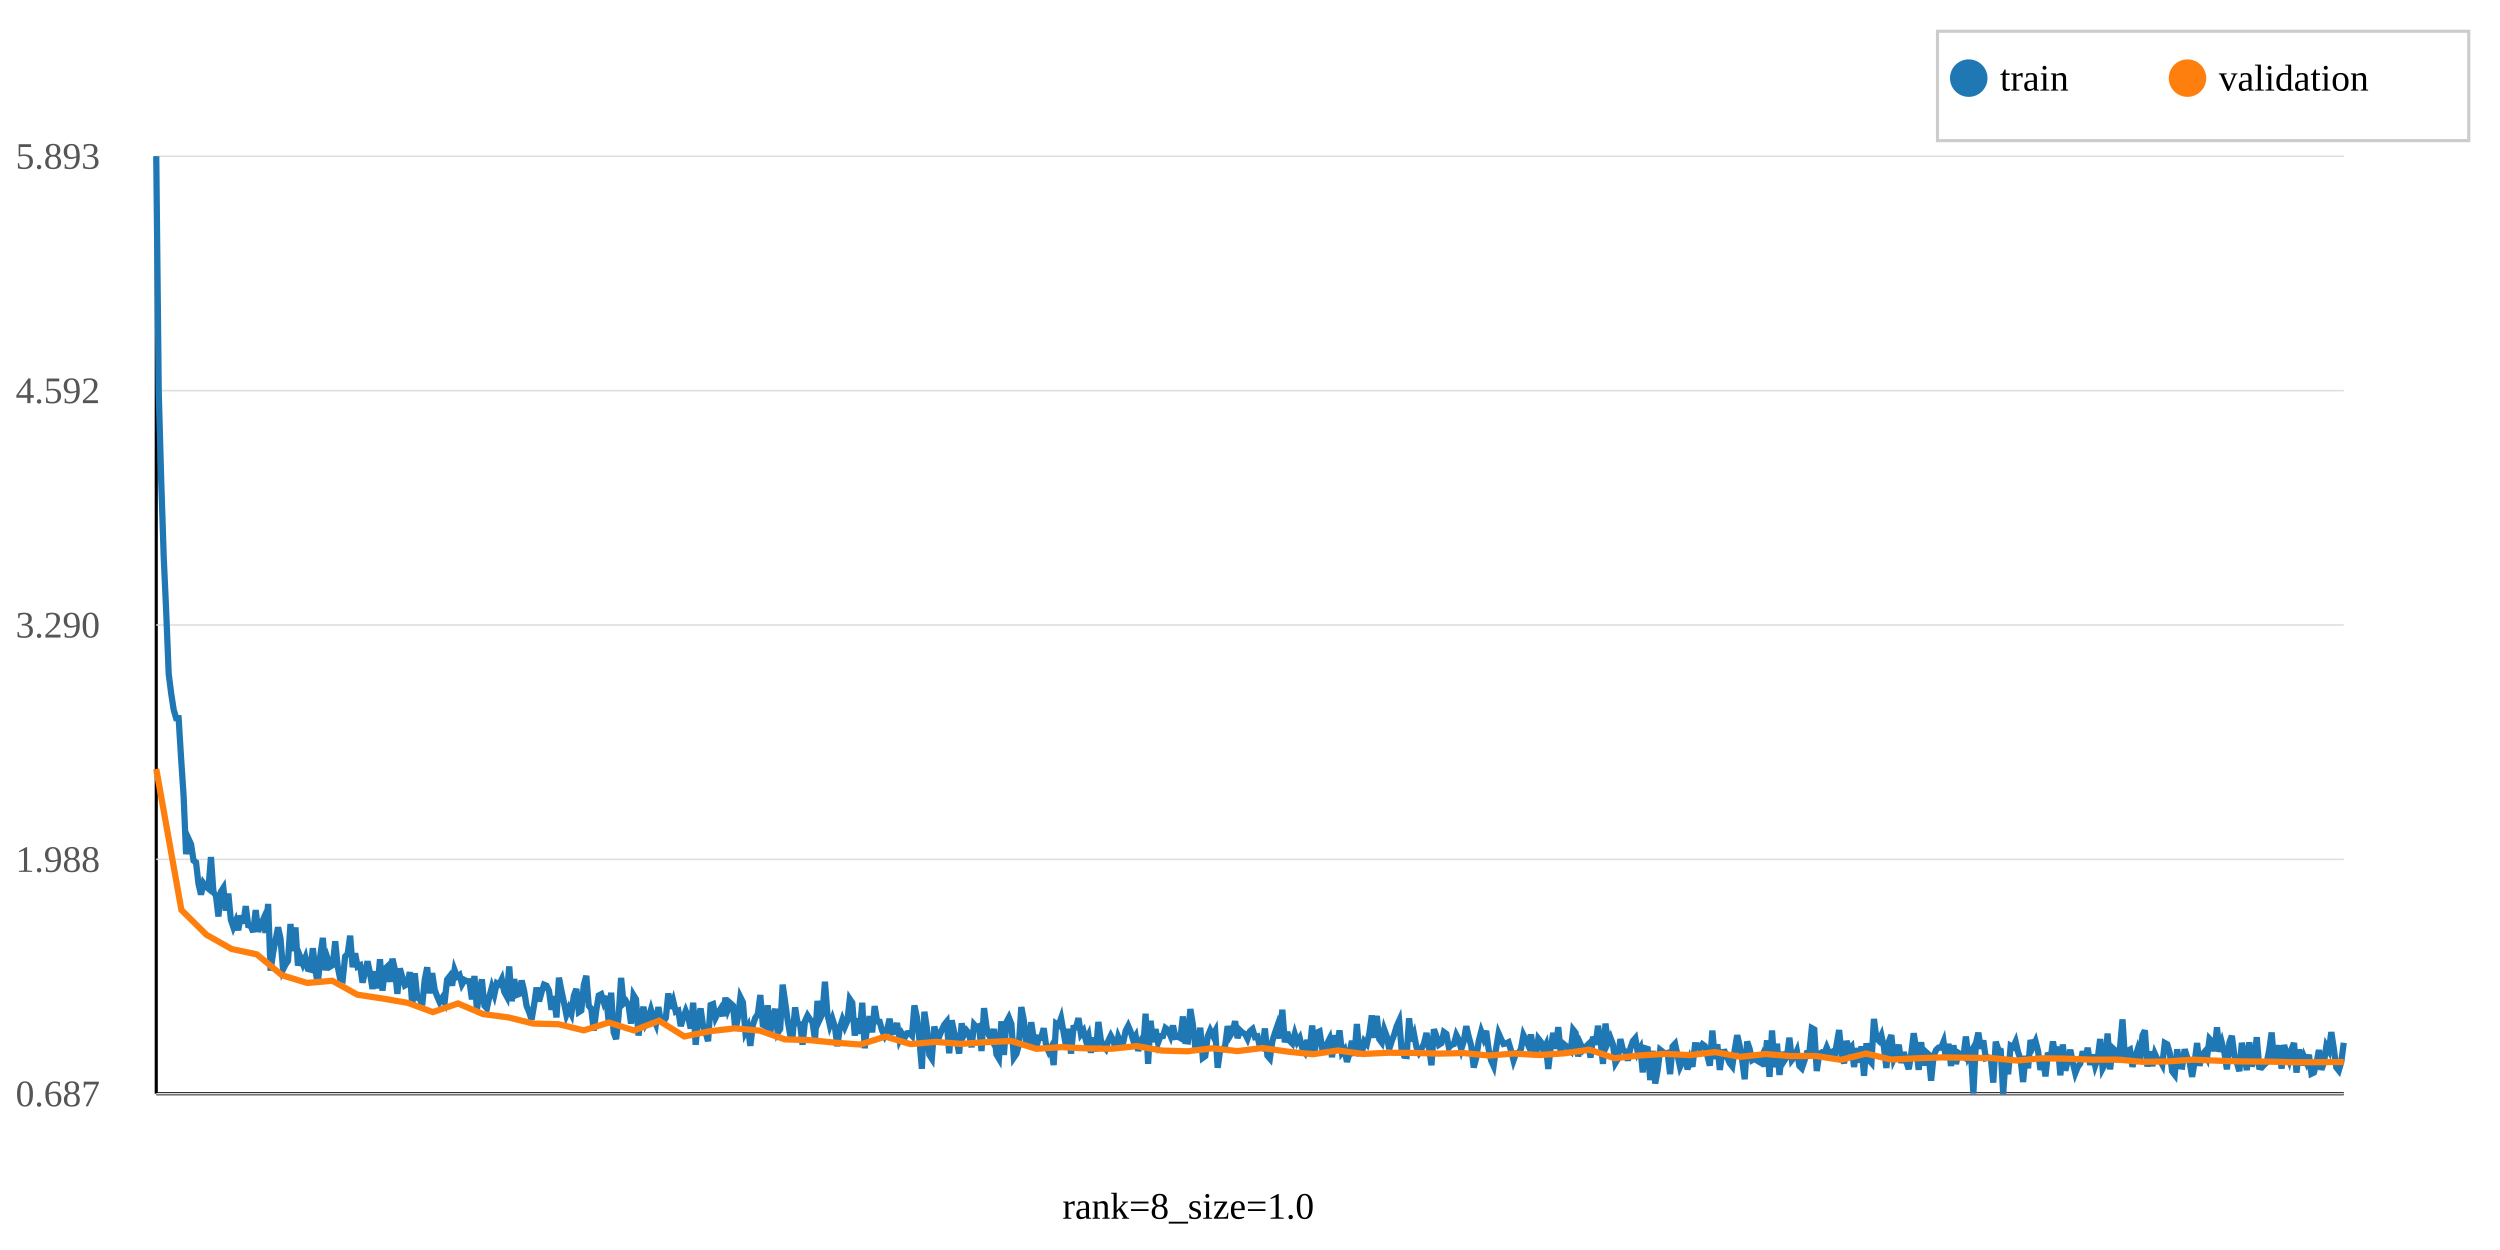
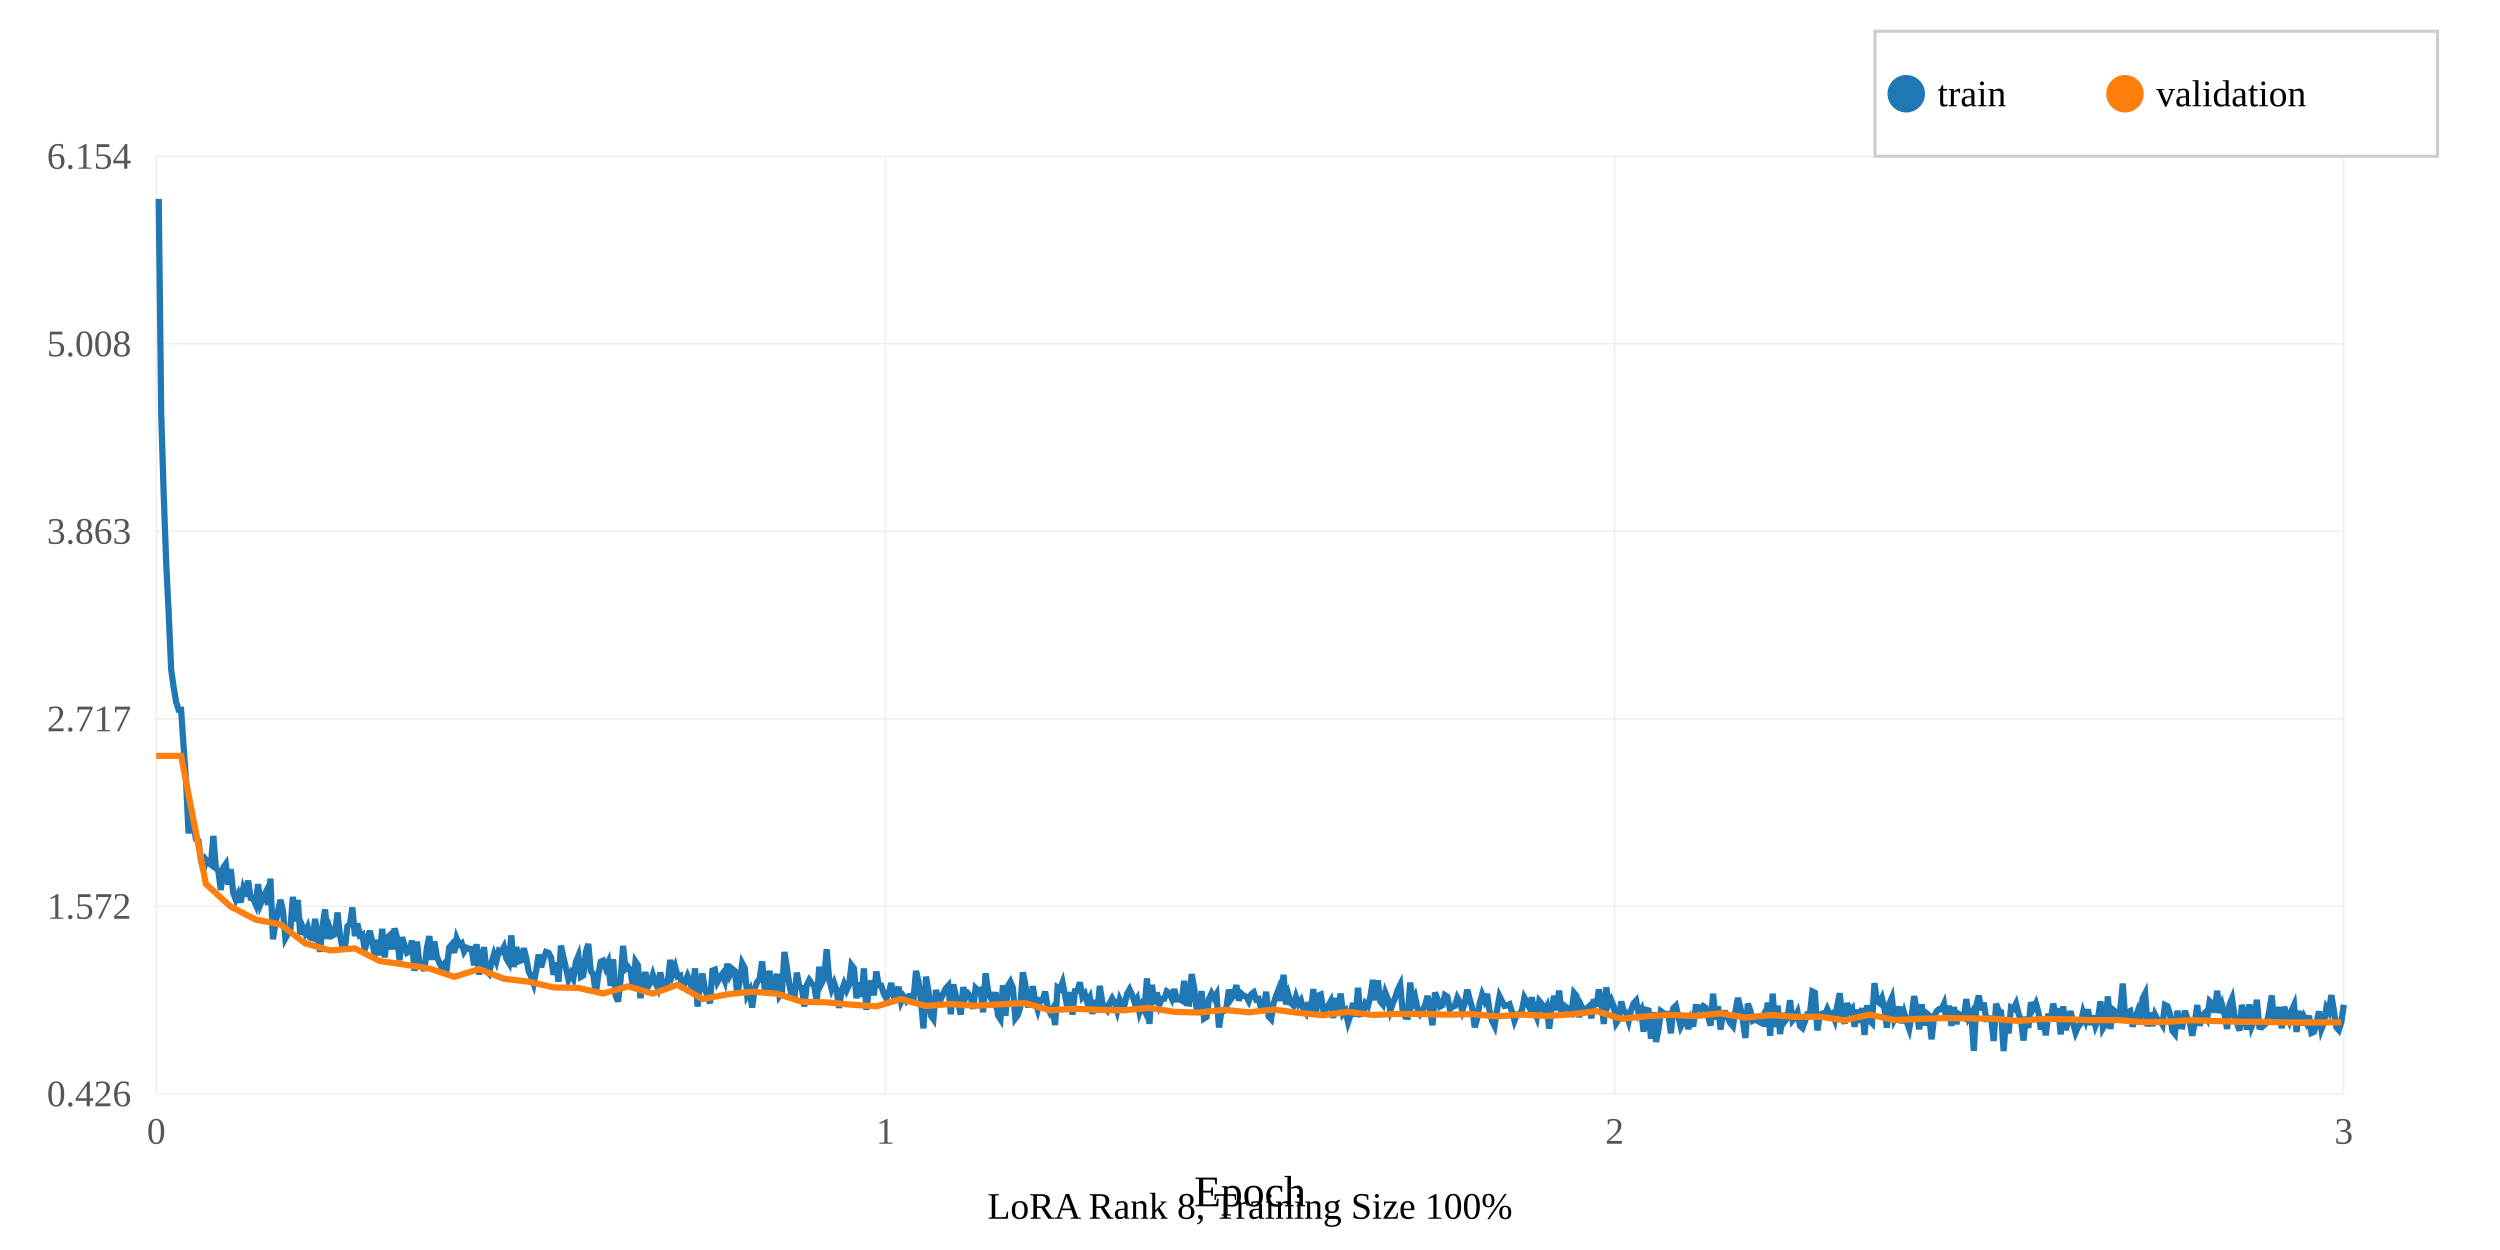
<svg xmlns="http://www.w3.org/2000/svg" width="800" height="400">
-   <rect x="0" y="0" width="800" height="400" fill="#ffffff" />
-   <line x1="50" y1="350" x2="750" y2="350" stroke="#000" stroke-width="1" />
-   <line x1="50" y1="50" x2="50" y2="350" stroke="#000" stroke-width="1" />
-   <line x1="50" y1="50.00" x2="750" y2="50.00" stroke="#ddd" stroke-width="0.5" />
-   <text x="5" y="54.00" font-size="12" fill="#555">5.893</text>
-   <line x1="50" y1="125.00" x2="750" y2="125.00" stroke="#ddd" stroke-width="0.5" />
-   <text x="5" y="129.00" font-size="12" fill="#555">4.592</text>
-   <line x1="50" y1="200.00" x2="750" y2="200.00" stroke="#ddd" stroke-width="0.5" />
-   <text x="5" y="204.00" font-size="12" fill="#555">3.290</text>
-   <line x1="50" y1="275.00" x2="750" y2="275.00" stroke="#ddd" stroke-width="0.5" />
-   <text x="5" y="279.00" font-size="12" fill="#555">1.988</text>
-   <line x1="50" y1="350.00" x2="750" y2="350.00" stroke="#ddd" stroke-width="0.5" />
-   <text x="5" y="354.00" font-size="12" fill="#555">0.687</text>
-   <polyline fill="none" stroke="#1f77b4" stroke-width="2" points="50.00,50.00 50.80,125.72 51.59,153.85 52.39,178.27 53.18,195.62 53.98,215.62 54.77,221.85 55.57,227.08 56.36,229.82 57.16,229.82 57.95,242.66 58.75,254.66 59.55,273.33 60.34,268.43 61.14,270.17 61.93,275.40 62.73,275.95 63.52,282.86 64.32,286.26 65.11,282.64 65.91,283.75 66.70,284.38 67.50,274.25 68.30,285.49 69.09,286.54 69.89,293.28 70.68,285.36 71.48,284.11 72.27,291.39 73.07,285.95 73.86,294.28 74.66,296.67 75.45,294.74 76.25,297.66 77.05,293.00 77.84,295.54 78.64,289.96 79.43,296.08 80.23,296.27 81.02,298.27 81.82,291.22 82.61,298.16 83.41,296.01 84.20,294.25 85.00,298.50 85.80,289.26 86.59,310.61 87.39,304.92 88.18,300.83 88.98,296.75 89.77,300.38 90.57,310.26 91.36,308.66 92.16,307.51 92.95,295.68 93.75,304.37 94.55,296.78 95.34,308.97 96.14,306.37 96.93,308.44 97.73,306.42 98.52,310.06 99.32,310.27 100.11,303.44 100.91,310.35 101.70,315.01 102.50,305.75 103.30,300.12 104.09,310.47 104.89,306.91 105.68,309.29 106.48,308.80 107.27,301.20 108.07,309.34 108.86,313.29 109.66,313.56 110.45,306.05 111.25,305.25 112.05,299.42 112.84,309.51 113.64,305.05 114.43,309.29 115.23,308.91 116.02,314.44 116.82,310.94 117.61,307.63 118.41,311.41 119.20,316.46 120.00,310.82 120.80,316.29 121.59,306.94 122.39,317.01 123.18,310.05 123.98,309.27 124.77,314.19 125.57,306.79 126.36,310.22 127.16,318.02 127.95,309.91 128.75,312.73 129.55,315.36 130.34,314.91 131.14,311.08 131.93,321.75 132.73,311.43 133.52,319.28 134.32,319.51 135.11,321.72 135.91,313.48 136.70,309.53 137.50,317.88 138.30,311.39 139.09,316.67 139.89,318.85 140.68,320.65 141.48,319.38 142.27,320.79 143.07,313.49 143.86,312.47 144.66,315.38 145.45,310.39 146.25,312.52 147.05,311.98 147.84,314.97 148.64,313.59 149.43,313.99 150.23,314.00 151.02,319.81 151.82,312.32 152.61,323.05 153.41,317.65 154.20,313.40 155.00,321.82 155.80,322.69 156.59,318.98 157.39,315.93 158.18,318.28 158.98,314.62 159.77,315.04 160.57,313.38 161.36,317.41 162.16,318.86 162.95,309.25 163.75,320.41 164.55,313.30 165.34,318.38 166.14,318.07 166.93,313.77 167.73,317.12 168.52,321.96 169.32,323.83 170.11,326.27 170.91,321.62 171.70,316.01 172.50,320.45 173.30,317.48 174.09,315.09 174.89,315.42 175.68,317.01 176.48,323.13 177.27,318.76 178.07,325.58 178.86,312.86 179.66,317.00 180.45,320.73 181.25,324.74 182.05,322.70 182.84,324.42 183.64,318.59 184.43,316.46 185.23,323.86 186.02,323.35 186.82,315.16 187.61,312.26 188.41,321.85 189.20,322.81 190.00,329.77 190.80,323.37 191.59,318.57 192.39,318.15 193.18,320.66 193.98,318.74 194.77,327.03 195.57,317.66 196.36,330.35 197.16,332.52 197.95,325.10 198.75,312.92 199.55,321.11 200.34,320.38 201.14,321.77 201.93,327.56 202.73,318.46 203.52,319.76 204.32,331.37 205.11,325.62 205.91,322.18 206.70,327.37 207.50,325.87 208.30,323.11 209.09,325.78 209.89,327.71 210.68,322.27 211.48,326.80 212.27,326.96 213.07,325.72 213.86,317.89 214.66,322.77 215.45,320.38 216.25,323.74 217.05,323.41 217.84,328.36 218.64,325.61 219.43,323.48 220.23,325.46 221.02,329.12 221.82,320.87 222.61,334.33 223.41,325.97 224.20,322.73 225.00,328.43 225.80,330.47 226.59,333.17 227.39,321.63 228.18,321.31 228.98,325.68 229.77,324.12 230.57,322.84 231.36,325.14 232.16,319.25 232.95,323.05 233.75,321.05 234.55,321.77 235.34,329.79 236.14,325.57 236.93,319.09 237.73,320.71 238.52,330.24 239.32,328.63 240.11,334.67 240.91,328.02 241.70,325.67 242.50,324.58 243.30,318.41 244.09,327.90 244.89,328.34 245.68,321.69 246.48,330.43 247.27,325.85 248.07,322.84 248.86,330.53 249.66,329.30 250.45,315.09 251.25,320.68 252.05,326.58 252.84,331.08 253.64,331.38 254.43,322.35 255.23,327.48 256.02,327.71 256.82,334.28 257.61,326.71 258.41,324.97 259.20,326.20 260.00,327.07 260.80,332.80 261.59,320.29 262.39,326.07 263.18,324.36 263.98,314.14 264.77,324.51 265.57,328.13 266.36,326.00 267.16,328.56 267.95,334.79 268.75,328.87 269.55,326.38 270.34,328.59 271.14,326.72 271.93,319.70 272.73,320.90 273.52,331.40 274.32,325.85 275.11,330.86 275.91,320.88 276.70,335.44 277.50,328.32 278.30,325.24 279.09,330.36 279.89,321.95 280.68,326.87 281.48,326.95 282.27,329.75 283.07,331.42 283.86,329.63 284.66,326.02 285.45,330.40 286.25,330.15 287.05,327.37 287.84,332.65 288.64,330.82 289.43,332.19 290.23,330.65 291.02,330.55 291.82,331.40 292.61,321.74 293.41,325.55 294.20,332.51 295.00,342.01 295.80,323.76 296.59,328.93 297.39,337.54 298.18,338.76 298.98,328.50 299.77,331.38 300.57,331.68 301.36,329.63 302.16,327.89 302.95,326.93 303.75,337.05 304.55,326.50 305.34,330.38 306.14,332.98 306.93,337.14 307.73,327.47 308.52,331.19 309.32,329.78 310.11,330.75 310.91,335.11 311.70,327.82 312.50,328.69 313.30,328.36 314.09,336.33 314.89,322.60 315.68,328.64 316.48,331.26 317.27,332.68 318.07,329.27 318.86,337.40 319.66,338.74 320.45,326.81 321.25,337.58 322.05,327.11 322.84,325.61 323.64,327.67 324.43,338.45 325.23,337.28 326.02,334.48 326.82,322.26 327.61,326.37 328.41,333.69 329.20,333.71 330.00,327.12 330.80,332.45 331.59,335.42 332.39,332.03 333.18,332.11 333.98,329.04 334.77,334.67 335.57,336.47 336.36,335.08 337.16,340.82 337.95,327.55 338.75,328.09 339.55,325.82 340.34,330.34 341.14,334.83 341.93,329.23 342.73,337.17 343.52,328.90 344.32,328.79 345.11,325.81 345.91,330.92 346.70,329.86 347.50,332.94 348.30,331.26 349.09,336.87 349.89,332.01 350.68,336.44 351.48,327.02 352.27,332.83 353.07,334.63 353.86,335.61 354.66,333.05 355.45,331.42 356.25,332.93 357.05,335.77 357.84,331.83 358.64,333.68 359.43,333.58 360.23,329.81 361.02,328.28 361.82,330.18 362.61,332.79 363.41,331.48 364.20,336.26 365.00,333.85 365.80,335.64 366.59,324.38 367.39,340.42 368.18,326.64 368.98,333.47 369.77,329.34 370.57,333.67 371.36,331.57 372.16,331.54 372.95,328.97 373.75,329.57 374.55,331.43 375.34,328.17 376.14,331.83 376.93,331.72 377.73,332.18 378.52,325.26 379.32,333.17 380.11,333.26 380.91,322.90 381.70,327.70 382.50,335.15 383.30,334.52 384.09,328.88 384.89,338.52 385.68,337.95 386.48,331.58 387.27,329.69 388.07,331.30 388.86,329.89 389.66,341.69 390.45,335.93 391.25,335.85 392.05,334.63 392.84,328.38 393.64,331.44 394.43,330.13 395.23,326.78 396.02,332.20 396.82,329.72 397.61,330.48 398.41,330.84 399.20,332.40 400.00,329.98 400.80,329.31 401.59,331.86 402.39,331.64 403.18,335.12 403.98,335.39 404.77,329.10 405.57,337.80 406.36,338.72 407.16,333.16 407.95,330.62 408.75,328.32 409.55,332.31 410.34,323.11 411.14,333.54 411.93,330.22 412.73,333.11 413.52,333.91 414.32,330.86 415.11,333.41 415.91,332.14 416.70,335.35 417.50,336.56 418.30,332.81 419.09,336.13 419.89,328.16 420.68,336.80 421.48,330.41 422.27,330.05 423.07,335.35 423.86,335.24 424.66,333.99 425.45,332.45 426.25,338.31 427.05,331.28 427.84,335.88 428.64,329.72 429.43,336.86 430.23,335.88 431.02,339.80 431.82,337.16 432.61,333.07 433.41,337.87 434.20,327.67 435.00,337.04 435.80,336.91 436.59,333.24 437.39,334.14 438.18,330.75 438.98,324.94 439.77,332.11 440.57,325.09 441.36,332.52 442.16,333.60 442.95,329.41 443.75,331.60 444.55,335.71 445.34,333.18 446.14,331.08 446.93,328.39 447.73,326.62 448.52,335.91 449.32,337.85 450.11,337.93 450.91,325.86 451.70,333.20 452.50,331.04 453.30,335.23 454.09,336.86 454.89,335.58 455.68,333.90 456.48,330.56 457.27,335.25 458.07,340.88 458.86,329.36 459.66,331.67 460.45,334.33 461.25,333.82 462.05,330.28 462.84,330.85 463.64,335.21 464.43,334.37 465.23,334.11 466.02,331.22 466.82,332.77 467.61,335.76 468.41,333.15 469.20,328.38 470.00,331.79 470.80,334.68 471.59,341.61 472.39,338.55 473.18,333.17 473.98,330.08 474.77,332.23 475.57,329.87 476.36,335.79 477.16,339.34 477.95,341.10 478.75,335.53 479.55,330.70 480.34,332.48 481.14,334.07 481.93,333.89 482.73,333.50 483.52,336.17 484.32,339.33 485.11,337.11 485.91,336.98 486.70,335.72 487.50,331.20 488.30,332.81 489.09,334.60 489.89,331.07 490.68,335.93 491.48,338.05 492.27,332.36 493.07,333.38 493.86,336.03 494.66,334.41 495.45,342.06 496.25,334.87 497.05,330.54 497.84,335.62 498.64,328.68 499.43,336.91 500.23,333.96 501.02,334.61 501.82,335.36 502.61,336.19 503.41,329.53 504.20,330.55 505.00,338.06 505.80,334.17 506.59,335.93 507.39,335.00 508.18,334.24 508.98,338.42 509.77,331.74 510.57,334.32 511.36,328.26 512.16,332.94 512.95,340.45 513.75,327.54 514.55,333.73 515.34,332.07 516.14,334.23 516.93,340.16 517.73,338.83 518.52,332.52 519.32,335.88 520.11,336.47 520.91,339.37 521.70,335.51 522.50,333.17 523.30,332.23 524.09,336.82 524.89,335.42 525.68,343.15 526.48,335.44 527.27,335.68 528.07,345.63 528.86,336.27 529.66,346.74 530.45,342.48 531.25,335.92 532.05,336.55 532.84,337.14 533.64,336.93 534.43,343.72 535.23,334.85 536.02,334.00 536.82,337.72 537.61,341.40 538.41,339.67 539.20,337.04 540.00,342.23 540.80,339.06 541.59,341.35 542.39,334.47 543.18,334.49 543.98,335.42 544.77,334.16 545.57,334.74 546.36,337.82 547.16,341.00 547.95,329.78 548.75,338.89 549.55,334.18 550.34,342.37 551.14,336.68 551.93,336.58 552.73,338.42 553.52,340.22 554.32,341.23 555.11,335.95 555.91,331.27 556.70,334.69 557.50,339.20 558.30,345.36 559.09,333.29 559.89,335.66 560.68,339.27 561.48,338.83 562.27,339.39 563.07,339.86 563.86,338.02 564.66,341.33 565.45,332.90 566.25,344.60 567.05,329.75 567.84,341.53 568.64,333.97 569.43,343.98 570.23,336.64 571.02,339.33 571.82,338.10 572.61,332.07 573.41,339.18 574.20,338.17 575.00,336.33 575.80,341.11 576.59,341.88 577.39,339.52 578.18,336.98 578.98,336.93 579.77,329.00 580.57,329.44 581.36,342.72 582.16,337.28 582.95,336.78 583.75,337.23 584.55,335.17 585.34,337.10 586.14,336.66 586.93,338.93 587.73,334.13 588.52,329.61 589.32,337.84 590.11,340.27 590.91,333.08 591.70,335.89 592.50,334.98 593.30,341.44 594.09,335.39 594.89,340.03 595.68,334.83 596.48,344.26 597.27,333.84 598.07,339.20 598.86,340.10 599.66,326.05 600.45,332.28 601.25,333.04 602.05,331.30 602.84,335.03 603.64,341.75 604.43,333.28 605.23,331.24 606.02,338.84 606.82,337.09 607.61,334.33 608.41,340.14 609.20,336.70 610.00,339.69 610.80,342.13 611.59,337.27 612.39,330.63 613.18,335.76 613.98,342.34 614.77,333.50 615.57,340.97 616.36,336.70 617.16,337.42 617.95,345.83 618.75,337.99 619.55,335.99 620.34,335.24 621.14,335.27 621.93,333.33 622.73,339.07 623.52,334.01 624.32,341.11 625.11,334.48 625.91,340.49 626.70,336.93 627.50,337.40 628.30,338.03 629.09,331.68 629.89,338.15 630.68,336.72 631.48,349.92 632.27,334.01 633.07,330.46 633.86,335.59 634.66,332.95 635.45,338.63 636.25,338.39 637.05,338.54 637.84,346.43 638.64,333.34 639.43,335.83 640.23,336.22 641.02,350.00 641.82,338.49 642.61,343.75 643.41,334.62 644.20,335.06 645.00,333.30 645.80,336.77 646.59,339.00 647.39,346.25 648.18,337.89 648.98,341.84 649.77,332.83 650.57,334.88 651.36,333.17 652.16,336.22 652.95,342.38 653.75,338.12 654.55,344.45 655.34,336.85 656.14,339.27 656.93,333.27 657.73,338.00 658.52,334.93 659.32,344.10 660.11,334.22 660.91,342.62 661.70,339.27 662.50,335.93 663.30,340.10 664.09,343.41 664.89,341.39 665.68,340.34 666.48,336.44 667.27,339.05 668.07,335.28 668.86,340.77 669.66,337.49 670.45,341.05 671.25,338.79 672.05,332.48 672.84,341.92 673.64,340.39 674.43,330.73 675.23,342.21 676.02,335.36 676.82,336.09 677.61,339.80 678.41,335.13 679.20,326.20 680.00,338.90 680.80,336.31 681.59,335.87 682.39,341.36 683.18,338.47 683.98,336.00 684.77,339.13 685.57,331.43 686.36,329.71 687.16,341.30 687.95,336.47 688.75,341.13 689.55,337.19 690.34,338.93 691.14,339.18 691.93,340.64 692.73,333.75 693.52,334.19 694.32,336.93 695.11,342.86 695.91,343.92 696.70,335.78 697.50,341.22 698.30,341.32 699.09,335.78 699.89,338.34 700.68,339.89 701.48,344.57 702.27,339.88 703.07,333.77 703.86,341.06 704.66,337.50 705.45,336.61 706.25,338.29 707.05,332.44 707.84,333.30 708.64,336.37 709.43,328.74 710.23,336.55 711.02,333.81 711.82,336.98 712.61,342.19 713.41,333.56 714.20,331.48 715.00,337.74 715.80,340.07 716.59,342.77 717.39,333.71 718.18,337.30 718.98,342.45 719.77,333.52 720.57,341.21 721.36,339.14 722.16,331.91 722.95,341.43 723.75,341.59 724.55,340.69 725.34,340.02 726.14,336.04 726.93,330.40 727.73,340.12 728.52,337.44 729.32,334.54 730.11,341.96 730.91,334.42 731.70,337.13 732.50,339.26 733.30,335.74 734.09,333.76 734.89,343.24 735.68,335.82 736.48,340.88 737.27,338.08 738.07,339.93 738.86,337.54 739.66,343.59 740.45,343.21 741.25,340.32 742.05,336.00 742.84,342.31 743.64,340.08 744.43,334.75 745.23,336.15 746.02,330.28 746.82,335.58 747.61,341.56 748.41,342.56 749.20,339.88 750.00,333.69" />
-   <polyline fill="none" stroke="#ff7f0e" stroke-width="2" points="50.00,246.08 58.05,291.19 66.09,299.16 74.14,303.69 82.18,305.40 90.23,312.08 98.28,314.54 106.32,313.84 114.37,318.30 122.41,319.53 130.46,320.91 138.51,323.87 146.55,321.11 154.60,324.52 162.64,325.56 170.69,327.55 178.74,327.75 186.78,329.72 194.83,327.22 202.87,329.75 210.92,326.63 218.97,331.67 227.01,330.01 235.06,329.07 243.10,329.79 251.15,332.60 259.20,332.85 267.24,333.65 275.29,334.25 283.33,331.70 291.38,334.12 299.43,333.40 307.47,334.04 315.52,333.49 323.56,333.12 331.61,335.62 339.66,335.08 347.70,335.49 355.75,335.61 363.79,334.75 371.84,336.18 379.89,336.42 387.93,335.44 395.98,336.35 404.02,335.36 412.07,336.52 420.11,337.36 428.16,336.15 436.21,337.27 444.25,336.88 452.30,336.93 460.34,337.16 468.39,336.98 476.44,337.77 484.48,337.13 492.53,337.62 500.57,337.07 508.62,335.90 516.67,338.64 524.71,337.74 532.76,337.24 540.80,337.63 548.85,336.68 556.90,338.19 564.94,337.29 572.99,337.94 581.03,337.90 589.08,339.15 597.13,337.14 605.17,339.06 613.22,338.65 621.26,338.37 629.31,338.47 637.36,338.60 645.40,339.37 653.45,338.66 661.49,338.78 669.54,339.10 677.59,339.07 685.63,339.79 693.68,339.65 701.72,339.08 709.77,339.43 717.82,339.67 725.86,339.71 733.91,339.94 741.95,339.90 750.00,339.83" />
-   <rect x="620" y="10" width="170" height="35" fill="#fff" stroke="#ccc" />
-   <circle cx="630" cy="25" r="6" fill="#1f77b4" />
-   <text x="640" y="29" font-size="12" fill="#000">train</text>
-   <circle cx="700" cy="25" r="6" fill="#ff7f0e" />
-   <text x="710" y="29" font-size="12" fill="#000">validation</text>
-   <text x="340.0" y="390" font-size="12" fill="#000">rank=8_size=1.0</text>
+   <rect x="0" y="0" width="800" height="400" fill="#fff" />
+   <line x1="50" y1="350.0" x2="750" y2="350.0" stroke="#eee" stroke-width="0.5" />
+   <text x="42" y="354.0" font-size="12" fill="#555" text-anchor="end">0.426</text>
+   <line x1="50" y1="290.0" x2="750" y2="290.0" stroke="#eee" stroke-width="0.5" />
+   <text x="42" y="294.0" font-size="12" fill="#555" text-anchor="end">1.572</text>
+   <line x1="50" y1="230" x2="750" y2="230" stroke="#eee" stroke-width="0.5" />
+   <text x="42" y="234" font-size="12" fill="#555" text-anchor="end">2.717</text>
+   <line x1="50" y1="170.0" x2="750" y2="170.0" stroke="#eee" stroke-width="0.5" />
+   <text x="42" y="174.0" font-size="12" fill="#555" text-anchor="end">3.863</text>
+   <line x1="50" y1="110" x2="750" y2="110" stroke="#eee" stroke-width="0.5" />
+   <text x="42" y="114" font-size="12" fill="#555" text-anchor="end">5.008</text>
+   <line x1="50" y1="50.0" x2="750" y2="50.0" stroke="#eee" stroke-width="0.5" />
+   <text x="42" y="54.0" font-size="12" fill="#555" text-anchor="end">6.154</text>
+   <line x1="50.0" y1="350" x2="50.0" y2="50" stroke="#eee" stroke-width="0.5" />
+   <text x="50.0" y="366" font-size="12" fill="#555" text-anchor="middle">0</text>
+   <line x1="283.333" y1="350" x2="283.333" y2="50" stroke="#eee" stroke-width="0.5" />
+   <text x="283.333" y="366" font-size="12" fill="#555" text-anchor="middle">1</text>
+   <line x1="516.667" y1="350" x2="516.667" y2="50" stroke="#eee" stroke-width="0.5" />
+   <text x="516.667" y="366" font-size="12" fill="#555" text-anchor="middle">2</text>
+   <line x1="750.0" y1="350" x2="750.0" y2="50" stroke="#eee" stroke-width="0.5" />
+   <text x="750.0" y="366" font-size="12" fill="#555" text-anchor="middle">3</text>
+   <text x="400.0" y="386" font-size="14" fill="#000" text-anchor="middle">Epoch</text>
+   <polyline fill="none" stroke="#1f77b4" stroke-width="2" points="50.79,63.64 51.59,132.47 52.38,158.04 53.18,180.24 53.97,196.02 54.77,214.20 55.56,219.87 56.36,224.62 57.15,227.11 57.95,227.11 58.74,238.79 59.53,249.69 60.33,266.66 61.12,262.21 61.92,263.79 62.71,268.55 63.51,269.04 64.30,275.33 65.10,278.42 65.89,275.12 66.69,276.13 67.48,276.71 68.27,267.50 69.07,277.72 69.86,278.68 70.66,284.80 71.45,277.60 72.25,276.46 73.04,283.09 73.84,278.14 74.63,285.71 75.43,287.88 76.22,286.12 77.01,288.78 77.81,284.55 78.60,286.86 79.40,281.78 80.19,287.34 80.99,287.52 81.78,289.34 82.58,282.93 83.37,289.24 84.17,287.28 84.96,285.68 85.75,289.54 86.55,281.15 87.34,300.56 88.14,295.39 88.93,291.66 89.73,287.95 90.52,291.25 91.32,300.24 92.11,298.78 92.91,297.74 93.70,286.98 94.49,294.88 95.29,287.98 96.08,299.07 96.88,296.70 97.67,298.58 98.47,296.74 99.26,300.05 100.06,300.25 100.85,294.03 101.65,300.31 102.44,304.55 103.23,296.13 104.03,291.02 104.82,300.43 105.62,297.19 106.41,299.36 107.21,298.91 108.00,292.00 108.80,299.40 109.59,302.99 110.39,303.24 111.18,296.41 111.98,295.68 112.77,290.38 113.56,299.55 114.36,295.50 115.15,299.35 115.95,299.00 116.74,304.04 117.54,300.85 118.33,297.85 119.13,301.28 119.92,305.87 120.72,300.74 121.51,305.71 122.30,297.22 123.10,306.37 123.89,300.04 124.69,299.33 125.48,303.81 126.28,297.08 127.07,300.20 127.87,307.29 128.66,299.92 129.46,302.48 130.25,304.88 131.04,304.46 131.84,300.98 132.63,310.69 133.43,301.30 134.22,308.43 135.02,308.64 135.81,310.65 136.61,303.16 137.40,299.57 138.20,307.17 138.99,301.26 139.78,306.07 140.58,308.05 141.37,309.68 142.17,308.53 142.96,309.81 143.76,303.17 144.55,302.24 145.35,304.89 146.14,300.35 146.94,302.29 147.73,301.80 148.52,304.52 149.32,303.26 150.11,303.62 150.91,303.64 151.70,308.92 152.50,302.11 153.29,311.86 154.09,306.95 154.88,303.09 155.68,310.75 156.47,311.53 157.26,308.16 158.06,305.40 158.85,307.53 159.65,304.20 160.44,304.58 161.24,303.07 162.03,306.74 162.83,308.06 163.62,299.32 164.42,309.46 165.21,303.00 166.00,307.62 166.80,307.34 167.59,303.43 168.39,306.47 169.18,310.87 169.98,312.58 170.77,314.79 171.57,310.57 172.36,305.46 173.16,309.50 173.95,306.80 174.74,304.63 175.54,304.92 176.33,306.37 177.13,311.94 177.92,307.97 178.72,314.16 179.51,302.60 180.31,306.36 181.10,309.76 181.90,313.40 182.69,311.55 183.48,313.11 184.28,307.81 185.07,305.88 185.87,312.60 186.66,312.14 187.46,304.69 188.25,302.06 189.05,310.77 189.84,311.65 190.64,317.97 191.43,312.16 192.22,307.79 193.02,307.41 193.81,309.69 194.61,307.94 195.40,315.48 196.20,306.97 196.99,318.50 197.79,320.48 198.58,313.72 199.38,302.66 200.17,310.10 200.96,309.43 201.76,310.70 202.55,315.96 203.35,307.69 204.14,308.87 204.94,319.43 205.73,314.20 206.53,311.07 207.32,315.79 208.12,314.43 208.91,311.92 209.70,314.35 210.50,316.10 211.29,311.16 212.09,315.27 212.88,315.42 213.68,314.29 214.47,307.17 215.27,311.61 216.06,309.43 216.86,312.49 217.65,312.19 218.44,316.69 219.24,314.19 220.03,312.26 220.83,314.05 221.62,317.39 222.42,309.88 223.21,322.12 224.01,314.52 224.80,311.57 225.60,316.75 226.39,318.61 227.19,321.06 227.98,310.58 228.77,310.28 229.57,314.26 230.36,312.83 231.16,311.68 231.95,313.77 232.75,308.41 233.54,311.86 234.34,310.05 235.13,310.70 235.93,317.99 236.72,314.16 237.51,308.26 238.31,309.74 239.10,318.40 239.90,316.94 240.69,322.43 241.49,316.39 242.28,314.25 243.08,313.25 243.87,307.64 244.67,316.28 245.46,316.67 246.25,310.63 247.05,318.57 247.84,314.41 248.64,311.68 249.43,318.66 250.23,317.54 251.02,304.63 251.82,309.71 252.61,315.07 253.41,319.17 254.20,319.44 254.99,311.23 255.79,315.89 256.58,316.10 257.38,322.07 258.17,315.19 258.97,313.61 259.76,314.73 260.56,315.52 261.35,320.73 262.15,309.36 262.94,314.61 263.73,313.05 264.53,303.77 265.32,313.20 266.12,316.48 266.91,314.55 267.71,316.87 268.50,322.53 269.30,317.16 270.09,314.89 270.89,316.90 271.68,315.20 272.47,308.82 273.27,309.91 274.06,319.45 274.86,314.41 275.65,318.97 276.45,309.89 277.24,323.13 278.04,316.65 278.83,313.86 279.63,318.51 280.42,310.86 281.21,315.34 282.01,315.41 282.80,317.95 283.60,319.48 284.39,317.84 285.19,314.57 285.98,318.55 286.78,318.32 287.57,315.79 288.37,320.59 289.16,318.93 289.95,320.17 290.75,318.77 291.54,318.68 292.34,319.45 293.13,310.68 293.93,314.14 294.72,320.46 295.52,329.10 296.31,312.51 297.11,317.21 297.90,325.03 298.69,326.14 299.49,316.82 300.28,319.43 301.08,319.71 301.87,317.84 302.67,316.26 303.46,315.40 304.26,324.59 305.05,315.00 305.85,318.53 306.64,320.89 307.43,324.68 308.23,315.88 309.02,319.27 309.82,317.98 310.61,318.87 311.41,322.83 312.20,316.20 313.00,316.99 313.79,316.69 314.59,323.93 315.38,311.46 316.17,316.95 316.97,319.32 317.76,320.62 318.56,317.52 319.35,324.91 320.15,326.13 320.94,315.28 321.74,325.07 322.53,315.55 323.33,314.19 324.12,316.06 324.91,325.87 325.71,324.80 326.50,322.26 327.30,311.15 328.09,314.88 328.89,321.54 329.68,321.56 330.48,315.57 331.27,320.41 332.07,323.11 332.86,320.03 333.65,320.10 334.45,317.31 335.24,322.42 336.04,324.06 336.83,322.80 337.63,328.01 338.42,315.96 339.22,316.45 340.01,314.38 340.81,318.49 341.60,322.58 342.40,317.48 343.19,324.70 343.98,317.18 344.78,317.08 345.57,314.37 346.37,319.01 347.16,318.05 347.96,320.85 348.75,319.32 349.55,324.43 350.34,320.00 351.14,324.04 351.93,315.47 352.72,320.75 353.52,322.39 354.31,323.28 355.11,320.96 355.90,319.48 356.70,320.85 357.49,323.43 358.29,319.84 359.08,321.52 359.88,321.44 360.67,318.01 361.46,316.62 362.26,318.34 363.05,320.72 363.85,319.52 364.64,323.88 365.44,321.68 366.23,323.31 367.03,313.07 367.82,327.66 368.62,315.13 369.41,321.34 370.20,317.58 371.00,321.52 371.79,319.61 372.59,319.59 373.38,317.25 374.18,317.79 374.97,319.49 375.77,316.52 376.56,319.84 377.36,319.75 378.15,320.16 378.94,313.87 379.74,321.06 380.53,321.14 381.33,311.72 382.12,316.09 382.92,322.86 383.71,322.29 384.51,317.17 385.30,325.92 386.10,325.41 386.89,319.62 387.68,317.90 388.48,319.37 389.27,318.08 390.07,328.80 390.86,323.58 391.66,323.50 392.45,322.39 393.25,316.70 394.04,319.49 394.84,318.30 395.63,315.25 396.42,320.18 397.22,317.93 398.01,318.62 398.81,318.94 399.60,320.36 400.40,318.16 401.19,317.55 401.99,319.87 402.78,319.67 403.58,322.83 404.37,323.08 405.16,317.36 405.96,325.27 406.75,326.11 407.55,321.05 408.34,318.74 409.14,316.65 409.93,320.28 410.73,311.92 411.52,321.40 412.32,318.38 413.11,321.01 413.90,321.73 414.70,318.97 415.49,321.28 416.29,320.13 417.08,323.05 417.88,324.14 418.67,320.74 419.47,323.76 420.26,316.51 421.06,324.37 421.85,318.55 422.64,318.23 423.44,323.05 424.23,322.94 425.03,321.81 425.82,320.41 426.62,325.74 427.41,319.35 428.21,323.53 429.00,317.93 429.80,324.42 430.59,323.52 431.38,327.09 432.18,324.69 432.97,320.97 433.77,325.34 434.56,316.07 435.36,324.58 436.15,324.47 436.95,321.13 437.74,321.94 438.54,318.86 439.33,313.58 440.12,320.10 440.92,313.72 441.71,320.47 442.51,321.46 443.30,317.65 444.10,319.63 444.89,323.37 445.69,321.07 446.48,319.17 447.28,316.72 448.07,315.11 448.86,323.56 449.66,325.32 450.45,325.39 451.25,314.42 452.04,321.09 452.84,319.13 453.63,322.94 454.43,324.42 455.22,323.26 456.02,321.73 456.81,318.70 457.60,322.96 458.40,328.08 459.19,317.60 459.99,319.70 460.78,322.12 461.58,321.65 462.37,318.44 463.17,318.95 463.96,322.92 464.76,322.16 465.55,321.92 466.35,319.29 467.14,320.70 467.93,323.41 468.73,321.04 469.52,316.70 470.32,319.81 471.11,322.44 471.91,328.74 472.70,325.96 473.50,321.07 474.29,318.26 475.09,320.21 475.88,318.06 476.67,323.45 477.47,326.67 478.26,328.28 479.06,323.21 479.85,318.82 480.65,320.44 481.44,321.89 482.24,321.72 483.03,321.36 483.83,323.79 484.62,326.67 485.41,324.65 486.21,324.53 487.00,323.38 487.80,319.28 488.59,320.74 489.39,322.37 490.18,319.16 490.98,323.58 491.77,325.50 492.57,320.32 493.36,321.26 494.15,323.67 494.95,322.19 495.74,329.15 496.54,322.61 497.33,318.67 498.13,323.29 498.92,316.98 499.72,324.46 500.51,321.78 501.31,322.37 502.10,323.06 502.89,323.81 503.69,317.75 504.48,318.68 505.28,325.51 506.07,321.97 506.87,323.58 507.66,322.72 508.46,322.04 509.25,325.84 510.05,319.76 510.84,322.11 511.63,316.60 512.43,320.86 513.22,327.68 514.02,315.95 514.81,321.57 515.61,320.07 516.40,322.03 517.20,327.42 517.99,326.21 518.79,320.48 519.58,323.52 520.37,324.06 521.17,326.70 521.96,323.19 522.76,321.07 523.55,320.21 524.35,324.38 525.14,323.11 525.94,330.14 526.73,323.13 527.53,323.35 528.32,332.39 529.11,323.88 529.91,333.40 530.70,329.53 531.50,323.57 532.29,324.14 533.09,324.68 533.88,324.48 534.68,330.65 535.47,322.59 536.27,321.82 537.06,325.20 537.85,328.55 538.65,326.98 539.44,324.58 540.24,329.30 541.03,326.42 541.83,328.50 542.62,322.25 543.42,322.27 544.21,323.11 545.01,321.96 545.80,322.49 546.59,325.29 547.39,328.18 548.18,317.98 548.98,326.26 549.77,321.98 550.57,329.43 551.36,324.26 552.16,324.16 552.95,325.83 553.75,327.47 554.54,328.39 555.33,323.59 556.13,319.33 556.92,322.45 557.72,326.54 558.51,332.15 559.31,321.17 560.10,323.33 560.90,326.61 561.69,326.21 562.49,326.71 563.28,327.15 564.07,325.47 564.87,328.49 565.66,320.82 566.46,331.45 567.25,317.95 568.05,328.66 568.84,321.79 569.64,330.89 570.43,324.22 571.23,326.67 572.02,325.54 572.81,320.07 573.61,326.53 574.40,325.61 575.20,323.93 575.99,328.29 576.79,328.98 577.58,326.84 578.38,324.53 579.17,324.48 579.97,317.28 580.76,317.67 581.56,329.74 582.35,324.80 583.14,324.35 583.94,324.75 584.73,322.88 585.53,324.64 586.32,324.24 587.12,326.30 587.91,321.94 588.71,317.83 589.50,325.31 590.30,327.52 591.09,320.98 591.88,323.54 592.68,322.71 593.47,328.58 594.27,323.08 595.06,327.30 595.86,322.58 596.65,331.15 597.45,321.67 598.24,326.55 599.04,327.36 599.83,314.59 600.62,320.26 601.42,320.94 602.21,319.36 603.01,322.75 603.80,328.86 604.60,321.16 605.39,319.31 606.19,326.22 606.98,324.63 607.78,322.12 608.57,327.40 609.36,324.27 610.16,326.99 610.95,329.21 611.75,324.79 612.54,318.75 613.34,323.42 614.13,329.40 614.93,321.37 615.72,328.15 616.52,324.27 617.31,324.92 618.10,332.58 618.90,325.45 619.69,323.63 620.49,322.95 621.28,322.97 622.08,321.21 622.87,326.43 623.67,321.83 624.46,328.28 625.26,322.26 626.05,327.72 626.84,324.48 627.64,324.91 628.43,325.48 629.23,319.71 630.02,325.59 630.82,324.29 631.61,336.29 632.41,321.83 633.20,318.60 634.00,323.27 634.79,320.86 635.58,326.03 636.38,325.81 637.17,325.94 637.97,333.12 638.76,321.21 639.56,323.48 640.35,323.84 641.15,336.36 641.94,325.90 642.74,330.69 643.53,322.38 644.32,322.79 645.12,321.18 645.91,324.34 646.71,326.36 647.50,332.96 648.30,325.36 649.09,328.94 649.89,320.76 650.68,322.62 651.48,321.07 652.27,323.84 653.06,329.44 653.86,325.56 654.65,331.31 655.45,324.41 656.24,326.60 657.04,321.15 657.83,325.46 658.63,322.66 659.42,331.00 660.22,322.02 661.01,329.66 661.80,326.61 662.60,323.57 663.39,327.36 664.19,330.38 664.98,328.54 665.78,327.58 666.57,324.03 667.37,326.41 668.16,322.99 668.96,327.97 669.75,324.99 670.54,328.23 671.34,326.18 672.13,320.44 672.93,329.01 673.72,327.63 674.52,318.85 675.31,329.28 676.11,323.06 676.90,323.72 677.70,327.09 678.49,322.85 679.28,314.73 680.08,326.27 680.87,323.92 681.67,323.52 682.46,328.51 683.26,325.88 684.05,323.63 684.85,326.48 685.64,319.49 686.44,317.92 687.23,328.45 688.02,324.06 688.82,328.30 689.61,324.71 690.41,326.30 691.20,326.53 692.00,327.86 692.79,321.59 693.59,322.00 694.38,324.48 695.18,329.87 695.97,330.84 696.77,323.44 697.56,328.38 698.35,328.47 699.15,323.44 699.94,325.77 700.74,327.18 701.53,331.42 702.33,327.16 703.12,321.61 703.92,328.24 704.71,325.00 705.51,324.20 706.30,325.71 707.09,320.40 707.89,321.18 708.68,323.97 709.48,317.03 710.27,324.14 711.07,321.65 711.86,324.53 712.66,329.26 713.45,321.41 714.25,319.52 715.04,325.22 715.83,327.34 716.63,329.79 717.42,321.56 718.22,324.82 719.01,329.50 719.81,321.38 720.60,328.38 721.40,326.49 722.19,319.92 722.99,328.57 723.78,328.72 724.57,327.90 725.37,327.29 726.16,323.67 726.96,318.55 727.75,327.39 728.55,324.94 729.34,322.31 730.14,329.05 730.93,322.20 731.73,324.67 732.52,326.60 733.31,323.40 734.11,321.60 734.90,330.22 735.70,323.47 736.49,328.07 737.29,325.53 738.08,327.21 738.88,325.04 739.67,330.54 740.47,330.19 741.26,327.56 742.05,323.64 742.85,329.37 743.64,327.35 744.44,322.50 745.23,323.77 746.03,318.43 746.82,323.26 747.62,328.69 748.41,329.60 749.21,327.17 750.00,321.53" />
+   <polyline fill="none" stroke="#ff7f0e" stroke-width="2" points="50.00,241.89 57.95,241.89 65.89,282.90 73.84,290.14 81.78,294.26 89.73,295.82 97.67,301.89 105.62,304.13 113.56,303.49 121.51,307.54 129.46,308.67 137.40,309.92 145.35,312.60 153.29,310.10 161.24,313.20 169.18,314.14 177.13,315.96 185.07,316.14 193.02,317.92 200.96,315.65 208.91,317.95 216.86,315.12 224.80,319.70 232.75,318.19 240.69,317.34 248.64,317.99 256.58,320.55 264.53,320.77 272.47,321.50 280.42,322.04 288.37,319.73 296.31,321.92 304.26,321.28 312.20,321.86 320.15,321.36 328.09,321.02 336.04,323.29 343.98,322.80 351.93,323.18 359.88,323.28 367.82,322.50 375.77,323.80 383.71,324.01 391.66,323.13 399.60,323.95 407.55,323.05 415.49,324.11 423.44,324.87 431.38,323.78 439.33,324.79 447.28,324.44 455.22,324.48 463.17,324.69 471.11,324.53 479.06,325.24 487.00,324.66 494.95,325.11 502.89,324.61 510.84,323.55 518.79,326.03 526.73,325.22 534.68,324.76 542.62,325.12 550.57,324.26 558.51,325.63 566.46,324.81 574.40,325.40 582.35,325.36 590.30,326.50 598.24,324.67 606.19,326.42 614.13,326.04 622.08,325.79 630.02,325.88 637.97,326.00 645.91,326.70 653.86,326.05 661.80,326.16 669.75,326.46 677.70,326.42 685.64,327.08 693.59,326.95 701.53,326.44 709.48,326.75 717.42,326.97 725.37,327.01 733.31,327.22 741.26,327.18 749.21,327.12" />
+   <rect x="600" y="10" width="180" height="40" fill="#fff" stroke="#ccc" />
+   <circle cx="610" cy="30" r="6" fill="#1f77b4" />
+   <text x="620" y="34" font-size="12" fill="#000">train</text>
+   <circle cx="680" cy="30" r="6" fill="#ff7f0e" />
+   <text x="690" y="34" font-size="12" fill="#000">validation</text>
+   <text x="400.0" y="390" font-size="12" text-anchor="middle">LoRA Rank 8, Training Size 100%</text>
</svg>
